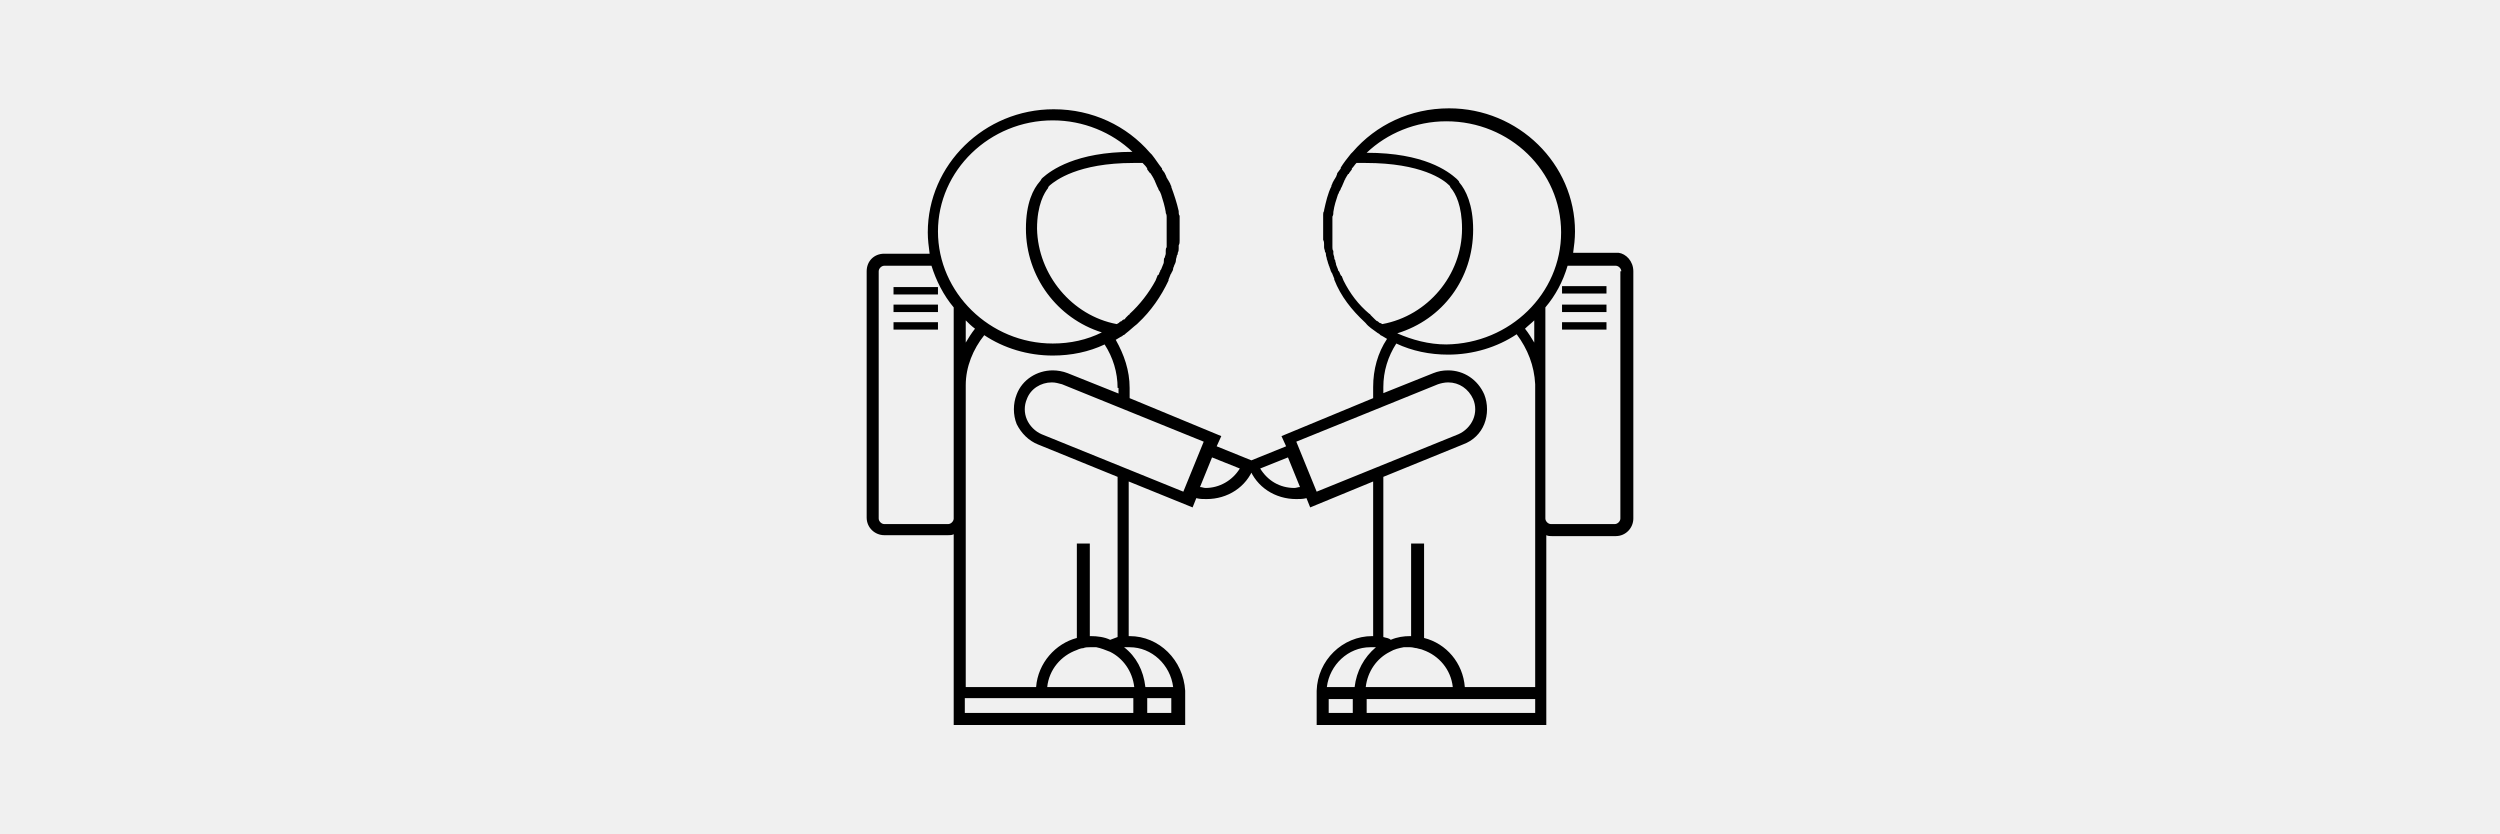
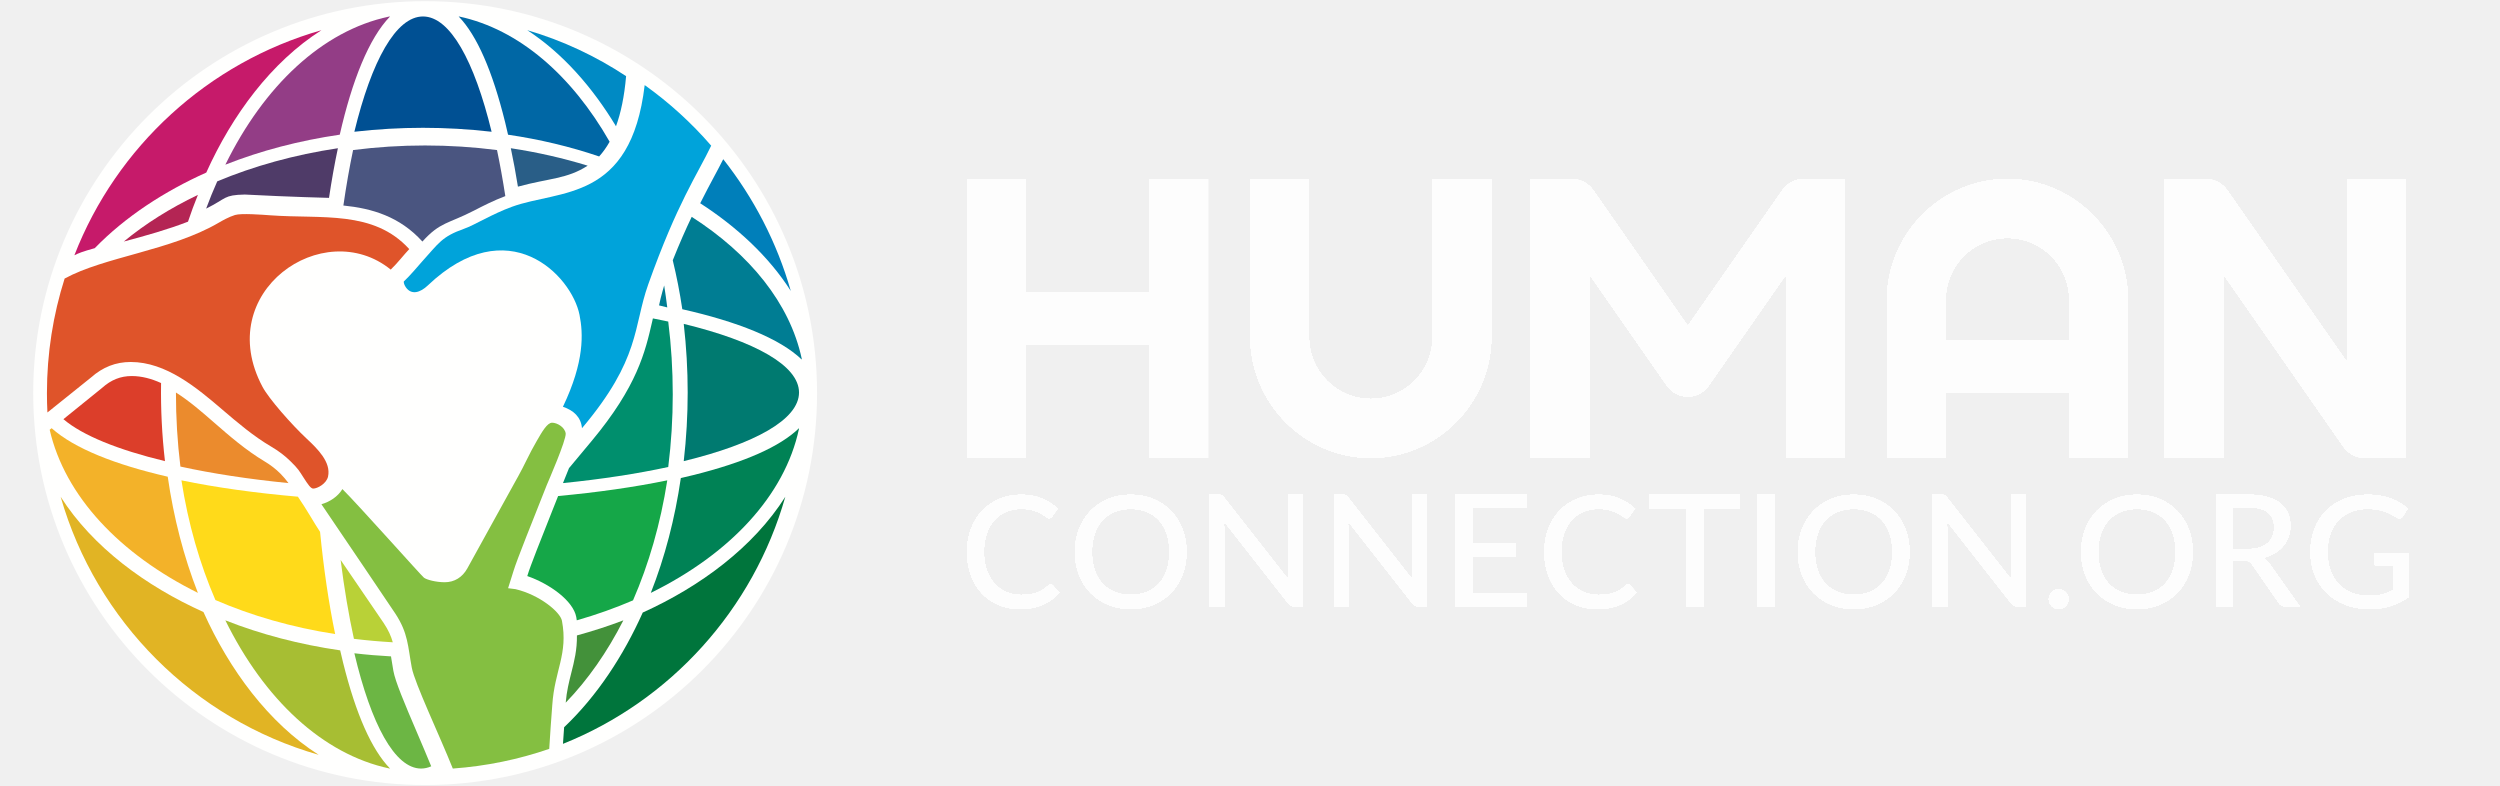
- <svg xmlns="http://www.w3.org/2000/svg" version="1.1" x="0px" y="0px" viewBox="0 0 270 90" enable-background="new 0 0 90 90" xml:space="preserve" id="svg4" width="270" height="90">
-   <defs id="defs8" />
-   <path d="m 168.7,30.9 h 4.8 v 0.8 h -4.8 z m 0,2.8 h 4.8 v -0.8 h -4.8 z m 0,1.9 h 4.8 v -0.8 h -4.8 z m 7.7,-6.3 V 56 c 0,1 -0.8,1.9 -1.9,1.9 h -6.9 c -0.2,0 -0.4,0 -0.6,-0.1 v 17.2 0 3.3 h -8.8 -4.2 -4.1 -3.5 -4.2 v -3.7 c 0.1,-3.3 2.8,-5.9 6,-5.9 0,0 0,0 0.1,0 V 52 l -6.8,2.8 -0.4,-1 c -0.4,0.1 -0.7,0.1 -1.1,0.1 -2.3,0 -4.3,-1.3 -5.1,-3.4 l -0.2,-0.6 4.2,-1.7 -0.5,-1.1 9.9,-4.1 v -1.2 c 0,-1.9 0.5,-3.7 1.5,-5.2 -0.2,-0.1 -0.3,-0.2 -0.5,-0.3 v 0 l -0.2,-0.1 c 0,0 -0.1,-0.1 -0.1,-0.1 -0.1,-0.1 -0.2,-0.1 -0.3,-0.2 -0.4,-0.3 -0.9,-0.6 -1.2,-1 0,0 -0.1,-0.1 -0.1,-0.1 -1.4,-1.3 -2.6,-2.8 -3.3,-4.6 0,0 0,-0.1 0,-0.1 -0.1,-0.2 -0.1,-0.3 -0.2,-0.5 0,-0.1 -0.1,-0.1 -0.1,-0.2 -0.1,-0.1 -0.1,-0.3 -0.2,-0.5 0,-0.1 -0.1,-0.2 -0.1,-0.3 -0.1,-0.2 -0.1,-0.4 -0.2,-0.6 0,-0.2 -0.1,-0.3 -0.1,-0.5 0,-0.1 0,-0.2 -0.1,-0.3 0,-0.2 -0.1,-0.3 -0.1,-0.5 0,-0.1 0,-0.2 0,-0.3 0,-0.2 0,-0.3 -0.1,-0.5 0,-0.1 0,-0.2 0,-0.2 0,-0.3 0,-0.5 0,-0.8 0,-0.2 0,-0.4 0,-0.6 0,-0.1 0,-0.2 0,-0.3 0,-0.1 0,-0.2 0,-0.3 0,-0.1 0,-0.2 0,-0.3 0,-0.1 0,-0.2 0,-0.2 0,-0.1 0,-0.3 0.1,-0.4 0,0 0,-0.1 0,-0.1 0.2,-0.9 0.4,-1.8 0.8,-2.6 0,0 0,0 0,-0.1 0.1,-0.1 0.1,-0.3 0.2,-0.4 0,-0.1 0.1,-0.1 0.1,-0.2 0.1,-0.1 0.1,-0.2 0.2,-0.3 0,-0.1 0.1,-0.2 0.1,-0.3 0,-0.1 0.1,-0.2 0.1,-0.2 0.1,-0.1 0.2,-0.3 0.3,-0.4 0,0 0,0 0,-0.1 0.3,-0.5 0.7,-1 1.1,-1.5 l 0.2,-0.2 v 0 c 2.5,-2.9 6.2,-4.7 10.4,-4.7 7.5,0 13.6,6 13.6,13.3 0,0.8 -0.1,1.6 -0.2,2.3 h 4.9 c 0.8,0.1 1.6,0.9 1.6,2 z m -18.5,-4.6 c 0,-2.5 -0.7,-3.8 -1.2,-4.4 0,0 -0.1,-0.1 -0.1,-0.2 L 156.5,20 c -0.6,-0.6 -3,-2.4 -9,-2.4 0,0 -0.4,0 -1,0 -0.2,0.2 -0.3,0.4 -0.5,0.6 0,0 0,0 0,0.1 -0.1,0.1 -0.2,0.3 -0.3,0.4 0,0 0,0.1 -0.1,0.1 -0.1,0.1 -0.1,0.2 -0.2,0.3 0,0.1 -0.1,0.1 -0.1,0.2 0,0.1 -0.1,0.1 -0.1,0.2 -0.1,0.2 -0.2,0.5 -0.3,0.7 0,0 0,0 0,0 -0.1,0.1 -0.1,0.3 -0.2,0.4 0,0 0,0 0,0 -0.1,0.1 -0.1,0.3 -0.2,0.4 0,0 0,0 0,0 -0.2,0.6 -0.4,1.2 -0.5,1.9 0,0 0,0 0,0.1 0,0.1 0,0.2 -0.1,0.4 0,0.1 0,0.1 0,0.2 0,0.1 0,0.2 0,0.3 0,0.1 0,0.2 0,0.3 0,0.1 0,0.2 0,0.2 0,0.2 0,0.4 0,0.6 0,0.2 0,0.5 0,0.7 0,0.1 0,0.1 0,0.2 0,0.2 0,0.3 0,0.5 0,0.1 0,0.2 0,0.3 0,0.1 0,0.3 0.1,0.4 0,0.1 0,0.2 0,0.3 0,0.1 0.1,0.3 0.1,0.4 0,0.1 0,0.2 0.1,0.3 0,0.2 0.1,0.3 0.1,0.5 0.1,0.2 0.1,0.3 0.2,0.5 0,0.1 0,0.1 0.1,0.2 0.1,0.1 0.1,0.3 0.2,0.4 0,0 0,0.1 0.1,0.1 0.1,0.2 0.1,0.3 0.2,0.5 0,0 0,0 0,0 0.7,1.4 1.6,2.6 2.8,3.6 0,0 0.1,0 0.1,0.1 0.1,0.1 0.2,0.2 0.3,0.3 0.1,0.1 0.1,0.1 0.2,0.2 0.1,0.1 0.2,0.2 0.3,0.2 0.1,0.1 0.2,0.2 0.3,0.2 0.1,0 0.1,0.1 0.2,0.1 4.9,-0.9 8.6,-5.3 8.6,-10.3 z m -8.6,17.8 5.5,-2.2 c 0.5,-0.2 1,-0.3 1.6,-0.3 1.7,0 3.2,1 3.9,2.6 0.4,1 0.4,2.2 0,3.2 -0.4,1 -1.2,1.8 -2.3,2.2 l -8.6,3.5 v 17.3 c 0.3,0.1 0.6,0.1 0.8,0.3 0.7,-0.3 1.4,-0.4 2.1,-0.4 0,0 0.1,0 0.1,0 v -10 h 0.7 0.7 v 10.2 c 2.4,0.6 4.2,2.7 4.4,5.3 h 7.6 V 56.1 c 0,-0.1 0,-0.1 0,-0.1 V 41.5 c -0.1,-2 -0.8,-3.8 -2,-5.4 -2.1,1.4 -4.7,2.2 -7.4,2.2 -2,0 -3.9,-0.4 -5.6,-1.2 -0.9,1.4 -1.4,3 -1.4,4.7 v 0.7 z M 165.7,37 v -2.4 c -0.3,0.3 -0.7,0.6 -1,0.9 0.4,0.5 0.7,1 1,1.5 z m -12,33.2 c -0.2,-0.1 -0.4,-0.1 -0.7,-0.2 -0.2,0 -0.4,-0.1 -0.7,-0.1 0,0 -0.1,0 -0.1,0 -0.2,0 -0.4,0 -0.6,0 -0.5,0.1 -1,0.2 -1.5,0.5 -1.4,0.7 -2.4,2.1 -2.6,3.8 h 2.3 2.5 0.3 0.4 0.7 0.2 3 c -0.2,-1.9 -1.5,-3.4 -3.2,-4 z m -13.3,-17.6 -1.3,-3.2 -3,1.2 c 0.8,1.3 2.1,2.1 3.7,2.1 0.2,0 0.4,-0.1 0.6,-0.1 z m 17.1,-5.7 c 0.7,-0.3 1.3,-0.9 1.6,-1.6 0.3,-0.7 0.3,-1.5 0,-2.2 -0.5,-1.1 -1.5,-1.8 -2.7,-1.8 -0.4,0 -0.8,0.1 -1.1,0.2 l -15.3,6.2 2.2,5.4 z m -11.4,28.6 h -2.6 V 77 h 2.6 z m 0.2,-1.3 c 0.2,-1.7 1,-3.2 2.3,-4.3 -0.2,0 -0.4,0 -0.6,0 -2.4,0 -4.4,1.9 -4.7,4.3 z m 19.5,1.3 h -7.6 v 0 H 154 v 0 h -4.1 -2.3 V 77 h 2.3 4.1 4.2 7.6 z m 2.8,-50.4 c 0,-6.6 -5.5,-12 -12.4,-12 -3.3,0 -6.4,1.3 -8.6,3.4 6.2,0 8.8,2 9.7,2.8 l 0.1,0.1 c 0.1,0.1 0.2,0.2 0.2,0.3 0.7,0.8 1.5,2.4 1.5,5.1 0,5.3 -3.3,9.7 -8.2,11.2 1.6,0.7 3.4,1.2 5.3,1.2 6.9,-0.1 12.4,-5.5 12.4,-12.1 z m 6.5,4.2 c 0,-0.3 -0.3,-0.6 -0.6,-0.6 h -5.2 c -0.5,1.7 -1.3,3.2 -2.4,4.5 V 56 c 0,0.3 0.3,0.6 0.6,0.6 h 6.9 c 0.3,0 0.6,-0.3 0.6,-0.6 V 29.3 Z m -73.8,2.5 H 96.5 V 31 h 4.8 z m 0,1.1 h -4.8 v 0.8 h 4.8 z m 0,1.9 h -4.8 v 0.8 h 4.8 z m -5.8,-7.4 h 4.9 c -0.1,-0.8 -0.2,-1.5 -0.2,-2.3 0,-7.3 6.1,-13.3 13.6,-13.3 4.2,0 7.9,1.8 10.4,4.7 v 0 l 0.2,0.2 c 0.4,0.5 0.7,1 1.1,1.5 0,0 0,0 0,0.1 0.1,0.1 0.2,0.3 0.3,0.4 0,0.1 0.1,0.2 0.1,0.2 0,0.1 0.1,0.2 0.1,0.3 0.1,0.1 0.1,0.2 0.2,0.3 0,0.1 0.1,0.1 0.1,0.2 0.1,0.1 0.1,0.3 0.2,0.4 0,0 0,0 0,0.1 0.3,0.8 0.6,1.7 0.8,2.6 0,0 0,0.1 0,0.1 0,0.1 0,0.3 0.1,0.4 0,0.1 0,0.2 0,0.2 0,0.1 0,0.2 0,0.3 0,0.1 0,0.2 0,0.3 0,0.1 0,0.2 0,0.3 0,0.2 0,0.4 0,0.6 0,0.3 0,0.5 0,0.8 0,0.1 0,0.2 0,0.2 0,0.2 0,0.3 -0.1,0.5 0,0.1 0,0.2 0,0.3 0,0.2 0,0.3 -0.1,0.5 0,0.1 0,0.2 -0.1,0.3 0,0.2 -0.1,0.3 -0.1,0.5 0,0.2 -0.1,0.4 -0.2,0.6 0,0.1 -0.1,0.2 -0.1,0.3 0,0.2 -0.1,0.3 -0.2,0.5 0,0.1 -0.1,0.1 -0.1,0.2 -0.1,0.2 -0.1,0.3 -0.2,0.5 0,0 0,0.1 0,0.1 -0.8,1.7 -1.9,3.3 -3.3,4.6 0,0 -0.1,0.1 -0.1,0.1 -0.4,0.3 -0.8,0.7 -1.2,1 -0.1,0.1 -0.2,0.2 -0.3,0.2 0,0 -0.1,0.1 -0.1,0.1 l -0.2,0.1 v 0 c -0.2,0.1 -0.3,0.2 -0.5,0.3 0.9,1.6 1.5,3.3 1.5,5.2 V 43 l 9.9,4.1 -0.5,1.1 4.2,1.7 -0.2,0.6 c -0.8,2.1 -2.8,3.4 -5.1,3.4 -0.4,0 -0.7,0 -1.1,-0.1 l -0.4,1 -6.9,-2.8 v 16.7 c 0,0 0,0 0.1,0 3.2,0 5.8,2.6 6,5.9 v 3.7 h -4.2 -3.5 -4.3 -4.2 -8.8 V 75 75 57.7 c -0.2,0.1 -0.4,0.1 -0.6,0.1 h -6.9 c -1,0 -1.9,-0.8 -1.9,-1.9 V 29.3 c 0,-1.1 0.8,-1.9 1.9,-1.9 z m 25.1,7.6 c 0.1,0 0.1,-0.1 0.2,-0.1 0.1,-0.1 0.2,-0.2 0.3,-0.2 0.1,-0.1 0.2,-0.2 0.3,-0.2 0.1,0 0.1,-0.1 0.2,-0.2 0.1,-0.1 0.2,-0.2 0.3,-0.3 0,0 0.1,0 0.1,-0.1 1.1,-1 2.1,-2.3 2.8,-3.6 0,0 0,0 0,0 0.1,-0.2 0.1,-0.3 0.2,-0.5 0,0 0,-0.1 0.1,-0.1 0.1,-0.1 0.1,-0.3 0.2,-0.4 0,-0.1 0,-0.1 0.1,-0.2 0.1,-0.2 0.1,-0.3 0.2,-0.5 0.1,-0.2 0.1,-0.3 0.1,-0.5 0,-0.1 0,-0.2 0.1,-0.3 0,-0.1 0.1,-0.3 0.1,-0.4 0,-0.1 0,-0.2 0,-0.3 0,-0.1 0,-0.3 0.1,-0.4 0,-0.1 0,-0.2 0,-0.3 0,-0.2 0,-0.3 0,-0.5 0,-0.1 0,-0.1 0,-0.2 0,-0.2 0,-0.5 0,-0.7 0,-0.2 0,-0.4 0,-0.6 0,-0.1 0,-0.2 0,-0.2 0,-0.1 0,-0.2 0,-0.3 0,-0.1 0,-0.2 0,-0.3 0,-0.1 0,-0.1 0,-0.2 0,-0.1 0,-0.2 -0.1,-0.4 0,0 0,0 0,-0.1 -0.1,-0.6 -0.3,-1.3 -0.5,-1.9 0,0 0,0 0,0 -0.1,-0.2 -0.1,-0.3 -0.2,-0.4 0,0 0,0 0,0 -0.1,-0.1 -0.1,-0.3 -0.2,-0.4 0,0 0,0 0,0 -0.1,-0.2 -0.2,-0.5 -0.3,-0.7 0,-0.1 -0.1,-0.1 -0.1,-0.2 0,-0.1 -0.1,-0.1 -0.1,-0.2 -0.1,-0.1 -0.1,-0.2 -0.2,-0.3 0,0 0,-0.1 -0.1,-0.1 -0.1,-0.1 -0.2,-0.3 -0.3,-0.4 0,0 0,0 0,-0.1 -0.1,-0.2 -0.3,-0.4 -0.5,-0.6 -0.6,0 -1,0 -1,0 -6,0 -8.4,1.9 -9,2.4 l -0.1,0.1 c -0.1,0.1 -0.1,0.1 -0.1,0.2 -0.4,0.5 -1.2,1.8 -1.2,4.4 0.1,5 3.8,9.4 8.6,10.3 z m 0.1,6.9 c 0,-1.7 -0.5,-3.3 -1.4,-4.7 -1.7,0.8 -3.6,1.2 -5.6,1.2 -2.7,0 -5.3,-0.8 -7.4,-2.2 -1.2,1.5 -2,3.4 -2,5.4 V 56 c 0,0.1 0,0.1 0,0.1 v 18.1 h 7.6 c 0.2,-2.6 2.1,-4.7 4.4,-5.3 V 58.7 h 0.7 0.7 v 10 c 0,0 0.1,0 0.1,0 0.7,0 1.5,0.1 2.1,0.4 0.3,-0.1 0.5,-0.2 0.8,-0.3 V 51.5 L 112.1,48 c -1,-0.4 -1.8,-1.2 -2.3,-2.2 -0.4,-1 -0.4,-2.2 0,-3.2 0.6,-1.6 2.2,-2.6 3.9,-2.6 0.5,0 1.1,0.1 1.6,0.3 l 5.5,2.2 v -0.6 z m -15.4,-6.4 c -0.4,-0.3 -0.7,-0.6 -1,-0.9 V 37 c 0.3,-0.5 0.6,-1 1,-1.5 z m 7.8,38.7 h 3 0.2 0.7 0.4 0.3 2.5 2.3 c -0.2,-1.7 -1.2,-3.1 -2.6,-3.8 -0.5,-0.2 -1,-0.4 -1.5,-0.5 -0.2,0 -0.4,0 -0.6,0 0,0 -0.1,0 -0.1,0 -0.2,0 -0.5,0 -0.7,0.1 -0.2,0 -0.5,0.1 -0.7,0.2 -1.7,0.6 -3,2.1 -3.2,4 z m 17.1,-21.5 c 1.5,0 2.9,-0.8 3.7,-2.1 l -3,-1.2 -1.3,3.2 c 0.2,0 0.4,0.1 0.6,0.1 z m -2.4,0.4 2.2,-5.4 -15.3,-6.2 c -0.4,-0.1 -0.7,-0.2 -1.1,-0.2 -1.2,0 -2.3,0.7 -2.7,1.8 -0.3,0.7 -0.3,1.5 0,2.2 0.3,0.7 0.9,1.3 1.6,1.6 z M 123.9,77 h 2.6 v -1.6 h -2.6 z m 2.8,-2.8 c -0.3,-2.4 -2.3,-4.3 -4.7,-4.3 -0.2,0 -0.4,0 -0.6,0 1.3,1 2.1,2.5 2.3,4.3 z M 104.2,77 h 7.6 4.2 4.1 2.3 v -1.6 h -2.3 -4.1 v 0 h -4.2 v 0 h -7.6 z m 9.5,-39.9 c 1.9,0 3.7,-0.4 5.3,-1.2 -4.8,-1.5 -8.2,-6 -8.2,-11.2 0,-2.8 0.8,-4.3 1.5,-5.1 0,0 0.1,-0.1 0.2,-0.3 l 0.1,-0.1 c 0.9,-0.8 3.6,-2.8 9.7,-2.8 -2.2,-2.1 -5.3,-3.4 -8.6,-3.4 -6.8,0 -12.4,5.4 -12.4,12 0,6.6 5.6,12.1 12.4,12.1 z M 94.9,56 c 0,0.3 0.3,0.6 0.6,0.6 h 6.9 c 0.3,0 0.6,-0.3 0.6,-0.6 V 33.2 c -1.1,-1.3 -1.9,-2.9 -2.4,-4.5 h -5.1 c -0.3,0 -0.6,0.3 -0.6,0.6 z" id="path2" style="fill:#000000" />
+ <svg xmlns="http://www.w3.org/2000/svg" xmlns:xlink="http://www.w3.org/1999/xlink" width="828" height="260" viewBox="0 0 828 260">
+   <defs>
+     <path id="logo-horizontal-dark-a" d="M60.394,92.95 L60.394,55.319 L20.018,55.319 L20.018,92.95 L0,92.95 L0.001,0 L20.018,0 L20.018,37.631 L60.394,37.631 L60.394,0 L80.411,0 L80.411,92.95 L60.394,92.95 Z M134.02,92.95 C111.848,92.95 93.813,74.826 93.813,52.548 L93.813,0 L113.83,0 L113.83,52.548 C113.83,63.733 122.887,72.833 134.02,72.833 C145.151,72.833 154.205,63.733 154.205,52.548 L154.207,0 L174.224,0 L174.224,52.548 C174.224,74.826 156.191,92.95 134.02,92.95 Z M365.063,92.95 L365.063,71.172 L324.682,71.172 L324.682,92.95 L304.669,92.95 L304.669,40.404 C304.669,18.125 322.702,0 344.875,0 C367.043,0 385.08,18.125 385.08,40.404 L385.08,92.95 L365.063,92.95 Z M324.682,53.483 L365.063,53.483 L365.063,40.406 C365.063,29.217 356.003,20.116 344.875,20.116 C333.738,20.116 324.682,29.217 324.682,40.406 L324.682,53.483 Z M463.103,92.95 C460.605,92.927 458.224,91.834 456.559,89.98 C456.3,89.692 456.059,89.393 455.851,89.091 L416.711,32.921 L416.711,92.95 L396.695,92.95 L396.695,0 L410.625,0 C413.146,0 415.56,1.098 417.248,2.975 C417.502,3.261 417.743,3.56 417.955,3.866 L457.09,60.032 L457.095,0 L477.107,0 L477.107,92.95 L463.103,92.95 Z M271.256,92.95 L271.256,32.929 L246.044,69.102 C244.393,71.343 241.813,72.652 238.993,72.652 C236.177,72.652 233.597,71.343 231.919,69.059 L206.739,32.929 L206.739,92.95 L186.733,92.95 L186.733,0.007 L200.331,0.007 C200.437,0.002 200.543,0 200.65,0 C203.156,0 205.574,1.088 207.275,2.983 C207.53,3.265 207.765,3.561 207.983,3.874 L238.993,48.379 L270.017,3.867 C270.225,3.574 270.461,3.273 270.72,2.983 C272.426,1.088 274.84,0 277.346,0 C277.452,0 291.263,0.007 291.263,0.007 L291.267,92.95 L271.256,92.95 Z M28.02,134.201 C28.347,134.201 28.63,134.332 28.872,134.593 L31.271,137.229 C29.757,139.075 27.9,140.498 25.698,141.499 C23.495,142.499 20.864,143 17.802,143 C15.085,143 12.629,142.525 10.437,141.577 C8.244,140.628 6.373,139.305 4.825,137.609 C3.277,135.912 2.086,133.888 1.252,131.538 C0.417,129.188 0,126.604 0,123.784 C0,120.965 0.443,118.376 1.329,116.016 C2.215,113.658 3.462,111.631 5.07,109.933 C6.678,108.236 8.605,106.918 10.85,105.978 C13.094,105.038 15.566,104.569 18.267,104.569 C20.951,104.569 23.32,105.009 25.375,105.887 C27.431,106.766 29.215,107.937 30.729,109.399 L28.743,112.244 C28.605,112.436 28.441,112.601 28.252,112.74 C28.063,112.88 27.805,112.949 27.478,112.949 C27.134,112.949 26.743,112.788 26.304,112.466 C25.866,112.144 25.306,111.788 24.627,111.396 C23.948,111.004 23.096,110.648 22.073,110.325 C21.049,110.004 19.772,109.842 18.241,109.842 C16.47,109.842 14.844,110.156 13.365,110.783 C11.885,111.409 10.613,112.323 9.546,113.524 C8.479,114.725 7.65,116.186 7.057,117.91 C6.463,119.633 6.167,121.59 6.167,123.784 C6.167,125.995 6.476,127.966 7.095,129.698 C7.714,131.43 8.566,132.892 9.65,134.083 C10.733,135.276 12.006,136.186 13.468,136.812 C14.93,137.438 16.504,137.752 18.189,137.752 C19.222,137.752 20.146,137.695 20.964,137.583 C21.78,137.47 22.533,137.286 23.221,137.034 C23.909,136.782 24.558,136.463 25.169,136.081 C25.779,135.699 26.386,135.228 26.988,134.671 C27.332,134.358 27.676,134.201 28.02,134.201 Z M73.264,123.798 C73.264,126.585 72.812,129.154 71.909,131.505 C71.005,133.856 69.732,135.881 68.091,137.58 C66.449,139.278 64.477,140.606 62.175,141.564 C59.873,142.521 57.315,143 54.501,143 C51.704,143 49.154,142.521 46.852,141.564 C44.55,140.606 42.574,139.278 40.924,137.58 C39.273,135.881 37.996,133.856 37.093,131.505 C36.189,129.154 35.738,126.585 35.738,123.798 C35.738,121.011 36.189,118.442 37.093,116.09 C37.996,113.739 39.273,111.71 40.924,110.003 C42.574,108.297 44.55,106.964 46.852,106.005 C49.154,105.048 51.704,104.569 54.501,104.569 C57.315,104.569 59.873,105.048 62.175,106.005 C64.477,106.964 66.449,108.297 68.091,110.003 C69.732,111.71 71.005,113.739 71.909,116.09 C72.812,118.442 73.264,121.011 73.264,123.798 Z M67.035,123.798 C67.035,121.638 66.744,119.696 66.163,117.972 C65.58,116.247 64.746,114.784 63.661,113.582 C62.575,112.38 61.259,111.458 59.713,110.813 C58.166,110.168 56.429,109.846 54.501,109.846 C52.59,109.846 50.861,110.168 49.315,110.813 C47.769,111.458 46.449,112.38 45.354,113.582 C44.259,114.784 43.417,116.247 42.826,117.972 C42.236,119.696 41.94,121.638 41.94,123.798 C41.94,125.975 42.236,127.925 42.826,129.65 C43.417,131.375 44.259,132.833 45.354,134.026 C46.449,135.22 47.769,136.134 49.315,136.77 C50.861,137.405 52.59,137.723 54.501,137.723 C56.429,137.723 58.166,137.405 59.713,136.77 C61.259,136.134 62.575,135.22 63.661,134.026 C64.746,132.833 65.58,131.375 66.163,129.65 C66.744,127.925 67.035,125.975 67.035,123.798 Z M111.682,104.569 L111.682,142.106 L108.561,142.106 C108.088,142.106 107.685,142.023 107.354,141.858 C107.021,141.694 106.707,141.419 106.409,141.037 L85.658,114.553 C85.71,115.057 85.75,115.556 85.776,116.052 C85.803,116.546 85.815,117.003 85.815,117.421 L85.815,142.106 L80.411,142.106 L80.411,104.569 L83.611,104.569 C83.874,104.569 84.097,104.582 84.28,104.608 C84.465,104.634 84.635,104.682 84.792,104.751 C84.95,104.821 85.098,104.925 85.238,105.064 C85.378,105.203 85.527,105.377 85.684,105.585 L106.461,132.096 C106.409,131.558 106.37,131.027 106.344,130.506 C106.317,129.985 106.304,129.498 106.304,129.046 L106.304,104.569 L111.682,104.569 Z M152.781,104.569 L152.781,142.106 L149.659,142.106 C149.187,142.106 148.785,142.023 148.452,141.858 C148.12,141.694 147.805,141.419 147.508,141.037 L126.758,114.553 C126.81,115.057 126.849,115.556 126.876,116.052 C126.902,116.546 126.915,117.003 126.915,117.421 L126.915,142.106 L121.51,142.106 L121.51,104.569 L124.711,104.569 C124.973,104.569 125.197,104.582 125.38,104.608 C125.564,104.634 125.734,104.682 125.891,104.751 C126.049,104.821 126.197,104.925 126.338,105.064 C126.477,105.203 126.626,105.377 126.783,105.585 L147.56,132.096 C147.508,131.558 147.469,131.027 147.442,130.506 C147.416,129.985 147.403,129.498 147.403,129.046 L147.403,104.569 L152.781,104.569 Z M185.839,137.18 L185.811,142.106 L161.716,142.106 L161.716,104.569 L185.811,104.569 L185.811,109.495 L168.023,109.495 L168.023,120.809 L182.241,120.809 L182.241,125.579 L168.023,125.579 L168.023,137.18 L185.839,137.18 Z M219.22,134.201 C219.548,134.201 219.83,134.332 220.072,134.593 L222.471,137.229 C220.955,139.075 219.097,140.498 216.898,141.499 C214.694,142.499 212.063,143 209.003,143 C206.285,143 203.826,142.525 201.636,141.577 C199.441,140.628 197.57,139.305 196.022,137.609 C194.474,135.912 193.285,133.888 192.448,131.538 C191.614,129.188 191.2,126.604 191.2,123.784 C191.2,120.965 191.642,118.376 192.525,116.016 C193.413,113.658 194.66,111.631 196.268,109.933 C197.875,108.236 199.801,106.918 202.05,105.978 C204.295,105.038 206.763,104.569 209.467,104.569 C212.149,104.569 214.517,105.009 216.575,105.887 C218.628,106.766 220.413,107.937 221.929,109.399 L219.944,112.244 C219.803,112.436 219.639,112.601 219.452,112.74 C219.261,112.88 219.006,112.949 218.678,112.949 C218.332,112.949 217.941,112.788 217.504,112.466 C217.066,112.144 216.506,111.788 215.828,111.396 C215.145,111.004 214.294,110.648 213.274,110.325 C212.249,110.004 210.97,109.842 209.44,109.842 C207.669,109.842 206.043,110.156 204.563,110.783 C203.084,111.409 201.813,112.323 200.743,113.524 C199.678,114.725 198.849,116.186 198.253,117.91 C197.661,119.633 197.365,121.59 197.365,123.784 C197.365,125.995 197.675,127.966 198.294,129.698 C198.913,131.43 199.764,132.892 200.848,134.083 C201.932,135.276 203.207,136.186 204.668,136.812 C206.13,137.438 207.701,137.752 209.39,137.752 C210.419,137.752 211.343,137.695 212.163,137.583 C212.978,137.47 213.734,137.286 214.421,137.034 C215.109,136.782 215.76,136.463 216.37,136.081 C216.98,135.699 217.585,135.228 218.187,134.671 C218.533,134.358 218.874,134.201 219.22,134.201 Z M256.422,109.653 L244.376,109.653 L244.376,142.106 L238.125,142.106 L238.125,109.653 L226.045,109.653 L226.045,104.569 L256.422,104.569 L256.422,109.653 Z M261.783,142.106 L261.783,104.569 L268.037,104.569 L268.037,142.106 L261.783,142.106 Z M312.71,123.798 C312.71,126.585 312.26,129.154 311.358,131.505 C310.452,133.856 309.183,135.881 307.541,137.58 C305.9,139.278 303.927,140.606 301.623,141.564 C299.319,142.521 296.762,143 293.948,143 C291.152,143 288.604,142.521 286.3,141.564 C283.996,140.606 282.023,139.278 280.372,137.58 C278.721,135.881 277.443,133.856 276.542,131.505 C275.636,129.154 275.185,126.585 275.185,123.798 C275.185,121.011 275.636,118.442 276.542,116.09 C277.443,113.739 278.721,111.71 280.372,110.003 C282.023,108.297 283.996,106.964 286.3,106.005 C288.604,105.048 291.152,104.569 293.948,104.569 C296.762,104.569 299.319,105.048 301.623,106.005 C303.927,106.964 305.9,108.297 307.541,110.003 C309.183,111.71 310.452,113.739 311.358,116.09 C312.26,118.442 312.71,121.011 312.71,123.798 Z M306.484,123.798 C306.484,121.638 306.194,119.696 305.61,117.972 C305.026,116.247 304.194,114.784 303.108,113.582 C302.023,112.38 300.708,111.458 299.163,110.813 C297.613,110.168 295.879,109.846 293.948,109.846 C292.039,109.846 290.31,110.168 288.76,110.813 C287.215,111.458 285.895,112.38 284.801,113.582 C283.706,114.784 282.865,116.247 282.272,117.972 C281.683,119.696 281.389,121.638 281.389,123.798 C281.389,125.975 281.683,127.925 282.272,129.65 C282.865,131.375 283.706,132.833 284.801,134.026 C285.895,135.22 287.215,136.134 288.76,136.77 C290.31,137.405 292.039,137.723 293.948,137.723 C295.879,137.723 297.613,137.405 299.163,136.77 C300.708,136.134 302.023,135.22 303.108,134.026 C304.194,132.833 305.026,131.375 305.61,129.65 C306.194,127.925 306.484,125.975 306.484,123.798 Z M351.129,104.569 L351.129,142.106 L348.009,142.106 C347.537,142.106 347.134,142.023 346.801,141.858 C346.467,141.694 346.152,141.419 345.856,141.037 L325.103,114.553 C325.159,115.057 325.196,115.556 325.223,116.052 C325.251,116.546 325.265,117.003 325.265,117.421 L325.265,142.106 L319.858,142.106 L319.858,104.569 L323.057,104.569 C323.321,104.569 323.543,104.582 323.728,104.608 C323.913,104.634 324.08,104.682 324.237,104.751 C324.395,104.821 324.543,104.925 324.686,105.064 C324.825,105.203 324.973,105.377 325.131,105.585 L345.907,132.096 C345.856,131.558 345.819,131.027 345.791,130.506 C345.764,129.985 345.75,129.498 345.75,129.046 L345.75,104.569 L351.129,104.569 Z M358.277,139.438 C358.277,138.943 358.367,138.478 358.549,138.041 C358.726,137.606 358.976,137.226 359.293,136.901 C359.611,136.576 359.988,136.32 360.423,136.133 C360.863,135.945 361.326,135.85 361.826,135.85 C362.32,135.85 362.788,135.945 363.228,136.133 C363.663,136.32 364.045,136.576 364.371,136.901 C364.698,137.226 364.957,137.606 365.143,138.041 C365.334,138.478 365.424,138.943 365.424,139.438 C365.424,139.951 365.334,140.42 365.143,140.848 C364.957,141.275 364.698,141.651 364.371,141.976 C364.045,142.3 363.663,142.552 363.228,142.731 C362.788,142.91 362.32,143 361.826,143 C361.326,143 360.863,142.91 360.423,142.731 C359.988,142.552 359.611,142.3 359.293,141.976 C358.976,141.651 358.726,141.275 358.549,140.848 C358.367,140.42 358.277,139.951 358.277,139.438 Z M406.523,123.798 C406.523,126.585 406.068,129.154 405.167,131.505 C404.266,133.856 402.992,135.881 401.35,137.58 C399.709,139.278 397.736,140.606 395.433,141.564 C393.134,142.521 390.572,143 387.758,143 C384.963,143 382.415,142.521 380.112,141.564 C377.813,140.606 375.836,139.278 374.185,137.58 C372.534,135.881 371.256,133.856 370.355,131.505 C369.449,129.154 368.998,126.585 368.998,123.798 C368.998,121.011 369.449,118.442 370.355,116.09 C371.256,113.739 372.534,111.71 374.185,110.003 C375.836,108.297 377.813,106.964 380.112,106.005 C382.415,105.048 384.963,104.569 387.758,104.569 C390.572,104.569 393.134,105.048 395.433,106.005 C397.736,106.964 399.709,108.297 401.35,110.003 C402.992,111.71 404.266,113.739 405.167,116.09 C406.068,118.442 406.523,121.011 406.523,123.798 Z M400.293,123.798 C400.293,121.638 400.003,119.696 399.419,117.972 C398.84,116.247 398.003,114.784 396.918,113.582 C395.833,112.38 394.518,111.458 392.973,110.813 C391.423,110.168 389.69,109.846 387.758,109.846 C385.85,109.846 384.121,110.168 382.576,110.813 C381.027,111.458 379.707,112.38 378.613,113.582 C377.518,114.784 376.677,116.247 376.088,117.972 C375.495,119.696 375.201,121.638 375.201,123.798 C375.201,125.975 375.495,127.925 376.088,129.65 C376.677,131.375 377.518,132.833 378.613,134.026 C379.707,135.22 381.027,136.134 382.576,136.77 C384.121,137.405 385.85,137.723 387.758,137.723 C389.69,137.723 391.423,137.405 392.973,136.77 C394.518,136.134 395.833,135.22 396.918,134.026 C398.003,132.833 398.84,131.375 399.419,129.65 C400.003,127.925 400.293,125.975 400.293,123.798 Z M442.262,142.106 L436.811,142.106 C435.73,142.106 434.947,141.688 434.464,140.854 L425.699,128.212 C425.4,127.778 425.078,127.465 424.733,127.273 C424.383,127.083 423.863,126.987 423.167,126.987 L419.775,126.987 L419.775,142.106 L413.671,142.106 L413.671,104.569 L424.733,104.569 C427.2,104.569 429.327,104.821 431.108,105.325 C432.894,105.829 434.358,106.546 435.504,107.475 C436.655,108.405 437.502,109.521 438.05,110.825 C438.598,112.129 438.869,113.58 438.869,115.179 C438.869,116.482 438.676,117.698 438.284,118.828 C437.893,119.957 437.327,120.983 436.586,121.903 C435.849,122.825 434.943,123.624 433.861,124.302 C432.784,124.979 431.559,125.51 430.183,125.892 C430.933,126.344 431.573,126.979 432.116,127.795 L442.262,142.106 Z M424.576,122.555 C425.966,122.555 427.186,122.386 428.226,122.047 C429.271,121.708 430.141,121.236 430.836,120.627 C431.532,120.018 432.052,119.293 432.402,118.45 C432.747,117.607 432.922,116.673 432.922,115.647 C432.922,113.597 432.245,112.033 430.887,110.955 C429.534,109.878 427.481,109.339 424.733,109.339 L419.775,109.339 L419.775,122.555 L424.576,122.555 Z M478,124.071 L478,138.953 C474.258,141.651 469.904,143 464.945,143 C461.895,143 459.144,142.525 456.679,141.577 C454.213,140.628 452.112,139.305 450.375,137.609 C448.633,135.912 447.292,133.888 446.352,131.538 C445.412,129.188 444.942,126.604 444.942,123.784 C444.942,120.948 445.394,118.349 446.301,115.991 C447.205,113.632 448.499,111.605 450.191,109.907 C451.877,108.21 453.914,106.897 456.301,105.965 C458.683,105.035 461.365,104.569 464.342,104.569 C465.858,104.569 467.263,104.686 468.563,104.921 C469.858,105.156 471.065,105.482 472.175,105.9 C473.291,106.318 474.318,106.823 475.258,107.414 C476.198,108.006 477.06,108.668 477.843,109.399 L476.092,112.192 C475.816,112.627 475.456,112.897 475.023,113.002 C474.59,113.106 474.12,113.002 473.613,112.688 C473.106,112.392 472.572,112.079 472.01,111.748 C471.443,111.418 470.793,111.108 470.06,110.822 C469.332,110.534 468.484,110.299 467.531,110.117 C466.572,109.933 465.439,109.842 464.134,109.842 C462.148,109.842 460.36,110.169 458.766,110.822 C457.176,111.474 455.812,112.406 454.683,113.615 C453.55,114.825 452.679,116.291 452.071,118.014 C451.462,119.738 451.158,121.661 451.158,123.784 C451.158,126.029 451.476,128.036 452.121,129.802 C452.766,131.568 453.679,133.065 454.863,134.292 C456.047,135.52 457.48,136.456 459.158,137.099 C460.84,137.743 462.715,138.065 464.789,138.065 C466.337,138.065 467.715,137.9 468.927,137.57 C470.134,137.239 471.323,136.777 472.489,136.186 L472.489,128.718 L467.24,128.718 C466.839,128.718 466.526,128.61 466.3,128.392 C466.074,128.175 465.964,127.892 465.964,127.544 L465.964,124.071 L478,124.071 Z" />
+   </defs>
+   <g fill="none" fill-rule="evenodd">
+     <g transform="translate(11)">
+       <path fill="#FFFFFE" d="M259.608,130.196 C259.608,201.885 201.493,260 129.804,260 C58.115,260 0,201.885 0,130.196 C0,58.507 58.115,0.392 129.804,0.392 C201.493,0.392 259.608,58.507 259.608,130.196" />
+       <path fill="#295E87" d="M183.636,54.871 C175.583,52.396 167.068,50.438 158.182,49.091 C159.046,53.157 159.824,57.421 160.538,61.818 C170.84,58.999 176.827,59.308 183.636,54.871" />
+       <path fill="#007D93" d="M207.273,101.143 C208.181,101.367 209.105,101.585 210,101.818 C209.697,99.366 209.345,96.946 208.974,94.545 C208.788,95.2 208.603,95.83 208.408,96.506 C207.963,98.077 207.598,99.613 207.273,101.143" />
+       <path fill="#6CB644" d="M119.288,222.204 C119.017,220.722 118.813,219.371 118.609,218.093 C118.576,217.845 118.535,217.629 118.502,217.394 C114.47,217.176 110.422,216.842 106.364,216.364 C111.915,239.883 119.767,254.545 128.464,254.545 C129.593,254.545 130.716,254.292 131.818,253.801 C130.385,250.29 128.708,246.369 127.356,243.201 C122.773,232.504 119.944,225.751 119.288,222.204" />
+       <path fill="#933D86" d="M63.636,54.545 C75.392,49.892 88.165,46.552 101.529,44.604 C105.614,26.705 111.175,12.664 118.182,5.455 C118.056,5.465 117.945,5.473 117.829,5.489 C95.732,10.202 76.459,28.423 63.636,54.545" />
+       <path fill="#005093" d="M151.818,43.636 C146.098,20.116 138.035,5.455 129.092,5.455 C120.145,5.455 112.074,20.117 106.364,43.636 C121.619,41.894 136.58,41.894 151.818,43.636" />
+       <path fill="#4A5580" d="M128.899,80 C134.798,73.466 137.396,74.179 145.975,69.754 C148.846,68.274 152.39,66.445 156.364,64.949 C155.534,59.589 154.62,54.486 153.609,49.697 C137.846,47.675 121.688,47.678 105.945,49.697 C104.741,55.399 103.669,61.557 102.727,68.065 C112.242,69.029 121.397,71.718 128.899,80" />
+       <path fill="#B9D137" d="M101.818,185.455 C103.006,194.89 104.484,203.669 106.216,211.577 C110.479,212.102 114.773,212.478 119.091,212.727 C118.516,210.683 117.675,208.757 116.116,206.406 C114.239,203.605 107.68,194.012 101.818,185.455" />
+       <path fill="#0067A5" d="M141.111,5.476 C141.041,5.469 140.981,5.461 140.909,5.455 C146.938,11.712 152.08,23.423 156.305,40.515 C156.636,41.854 156.956,43.228 157.265,44.614 C167.767,46.153 177.887,48.576 187.437,51.818 C188.688,50.437 189.855,48.824 190.909,46.945 C178.327,24.913 160.854,9.718 141.111,5.476" />
+       <path fill="#007D93" d="M214.978,102.415 C233.067,106.499 247.268,112.071 254.545,119.091 C254.538,118.968 254.523,118.848 254.516,118.726 C250.59,100.494 237.381,84.182 218.089,71.818 C216.179,75.81 214.104,80.481 211.818,86.202 C213.098,91.486 214.165,96.896 214.978,102.415" />
+       <path fill="#007A70" d="M253.636,129.999 C253.636,121.056 238.974,112.988 215.455,107.273 C217.198,122.524 217.195,137.49 215.455,152.727 C238.974,147.011 253.636,138.945 253.636,129.999" />
+       <path fill="#008F6D" d="M184.909,146.111 L177.452,155.049 C176.885,156.487 176.225,158.137 175.455,160 C188.251,158.709 200.024,156.903 210.322,154.669 C212.319,138.735 212.315,122.417 210.322,106.5 C208.665,106.137 206.969,105.789 205.238,105.455 C205.158,105.785 205.08,106.117 205.012,106.453 C202.702,116.514 200.084,127.923 184.909,146.111" />
+       <path fill="#008255" d="M214.492,158.331 C212.54,171.75 209.208,184.567 204.545,196.364 C230.666,183.508 248.895,164.181 253.621,142.03 C253.624,141.958 253.631,141.887 253.636,141.818 C247.383,147.897 235.675,153.1 218.586,157.356 C217.252,157.692 215.878,158.012 214.492,158.331" />
+       <path fill="#43913A" d="M176.364,232.727 C183.659,225.194 190.107,215.977 195.455,205.455 C190.498,207.352 185.352,209.013 180.076,210.458 C180.15,215.179 179.187,219.032 178.231,222.779 C177.469,225.792 176.682,228.907 176.364,232.727" />
+       <path fill="#C61A6A" d="M20.382,82.192 C30.532,71.734 43.527,63.335 57.318,57.154 C65.905,38.091 78.851,20.558 95.455,10 C57.903,20.715 27.618,48.574 13.636,84.545 C14.945,83.874 16.37,83.301 20.382,82.192" />
+       <path fill="#15A748" d="M163.756,190.408 L163.636,190.793 C171.038,193.351 178.848,198.97 179.859,204.362 C179.929,204.74 179.963,205.088 180.024,205.455 C186.542,203.589 192.769,201.369 198.659,198.838 C203.87,186.868 207.762,173.463 210,159.091 C199.085,161.337 186.866,163.078 173.848,164.286 L171.831,169.368 C168.25,178.379 164.55,187.698 163.756,190.408" />
+       <path fill="#007FBA" d="M220.909,67.32 C233.021,75.143 243.603,84.893 250.909,96.364 C246.315,80.282 238.623,65.517 228.535,52.727 C227.585,54.62 226.582,56.502 225.521,58.478 C224.111,61.118 222.577,63.974 220.909,67.32" />
+       <path fill="#008AC4" d="M163.636,10 C175.378,17.649 185.25,28.946 193.017,41.818 C194.616,37.437 195.781,31.994 196.364,25.224 C186.356,18.606 175.361,13.426 163.636,10" />
+       <path fill="#E1B424" d="M56.383,202.698 C37.282,194.116 19.684,181.166 9.091,164.545 C20.876,205.751 53.344,238.22 94.545,250 C77.934,239.413 64.975,221.826 56.383,202.698" />
+       <path fill="#00753C" d="M201.877,202.876 C195.489,217.159 186.713,230.558 175.837,240.861 C175.699,242.666 175.577,244.492 175.455,246.364 C210.991,232.145 238.467,201.929 249.091,164.545 C238.528,181.227 220.971,194.248 201.877,202.876" />
+       <path fill="#B42554" d="M54.545,64.545 C45.3,68.969 37.041,74.173 30,80 C37.219,78.08 44.698,75.974 51.264,73.419 C52.272,70.406 53.365,67.445 54.545,64.545" />
+       <path fill="#4F3B68" d="M70.081,64.432 C85.745,65.258 97.896,65.529 97.968,65.534 C98.822,59.81 99.801,54.3 100.909,49.091 C86.462,51.259 72.986,55.026 60.95,60.066 C59.637,62.989 58.413,66.001 57.273,69.091 C64.229,65.648 62.941,64.587 70.081,64.432" />
+       <path fill="#EB8B2D" d="M76.701,152.861 C70.357,149.064 64.985,144.379 59.787,139.846 C56.017,136.553 51.795,132.87 47.273,130 C47.261,138.211 47.749,146.421 48.751,154.527 C59.291,156.839 71.384,158.695 84.545,160 C83.772,158.956 82.906,157.897 81.877,156.869 C80.34,155.335 78.65,154.027 76.701,152.861" />
+       <path fill="#F3B229" d="M54.545,196.364 C49.864,184.426 46.508,171.459 44.552,157.886 C27.268,153.911 13.581,148.539 6.105,141.818 L5.455,142.337 C10.518,164.35 28.677,183.535 54.545,196.364" />
+       <path fill="#FFDA1A" d="M87.663,164.503 C73.872,163.308 60.762,161.505 49.091,159.091 C51.313,173.43 55.175,186.798 60.345,198.735 C72.286,203.911 85.656,207.776 100,210 C97.876,199.733 96.202,188.317 95.007,176.151 C93.029,173.205 90.862,169.185 87.663,164.503" />
+       <path fill="#DC3E2A" d="M22.826,128.453 L22.637,128.611 L10,138.83 C16.284,144.193 28.042,148.966 43.636,152.727 C42.634,144.047 42.219,135.46 42.347,126.864 C39.21,125.441 35.959,124.545 32.648,124.545 C28.936,124.545 25.816,125.785 22.826,128.453" />
+       <path fill="#A7BE33" d="M101.668,215.402 C88.25,213.456 75.434,210.111 63.636,205.455 C76.496,231.578 95.823,249.81 117.981,254.526 C118.04,254.534 118.11,254.541 118.182,254.545 C112.1,248.293 106.894,236.586 102.641,219.5 C102.306,218.16 101.986,216.789 101.668,215.402" />
+       <path fill="#DF542A" d="M32.29,119.891 C44.022,119.891 54.194,128.445 62.641,135.669 C67.712,140.004 72.955,144.487 78.961,148.005 C81.48,149.48 83.495,151.091 85.151,152.709 C87.891,155.388 88.081,155.92 89.517,158.151 C90.98,160.425 91.916,161.818 92.733,161.818 C94.108,161.818 97.086,160.234 97.643,157.872 C98.722,153.066 94.146,148.629 90.55,145.266 C85.51,140.557 78.035,132.042 75.947,128.126 C59.212,96.705 96.122,71.225 118.41,89.291 C120.671,87.127 122.752,84.391 124.545,82.501 C112.706,69.494 95.615,72.579 78.423,71.301 C76.016,71.123 68.875,70.571 66.834,71.208 C64.791,71.844 62.655,73.049 61.355,73.812 C45.674,82.976 23.568,85.041 10.403,92.26 C6.604,104.228 4.545,116.971 4.545,130.202 C4.545,132.351 4.599,134.487 4.707,136.612 L19.13,125.038 C23.038,121.573 27.344,119.891 32.29,119.891" />
+       <path fill="#00A3DA" d="M158.584,68.476 C151.86,70.927 146.445,74.434 142.648,75.787 C135.27,78.398 134.324,80.543 128.799,86.615 C127.182,88.417 125.044,91.062 122.739,93.23 C122.7,93.341 122.721,94.138 123.371,95.085 C125.269,97.876 128.229,96.881 130.69,94.537 C157.212,69.339 178.315,91.106 180.941,104.3 C182.161,110.415 182.633,119.705 175.44,134.726 C178.977,135.911 181.405,138.111 181.756,141.818 C201.217,118.763 198.674,108.262 203.699,94.183 C213.35,67.087 219.903,57.946 224.545,48.247 C218.04,40.719 210.64,33.978 202.521,28.182 C197.958,66.911 174.337,62.74 158.584,68.476" />
+       <path fill="#84BF41" d="M171.919,233.449 C172.704,221.897 177.196,216.687 175.118,205.6 C174.573,202.708 167.726,197.02 159.757,195.133 L157.282,194.816 L159.039,189.223 C160.125,185.556 165.53,172.19 170.083,160.666 C170.579,159.488 176.525,145.832 176.36,143.583 C176.077,141.454 173.491,140 171.864,140 C170.232,140 168.539,142.977 166.724,146.129 C164.293,150.278 162.711,154.048 160.471,158.045 C160.469,158.042 160.466,158.04 160.463,158.037 C158.099,162.254 155.699,166.632 152.995,171.552 C150.263,176.548 147.255,182.014 143.759,188.29 C142.125,191.22 139.481,192.837 136.298,192.837 C133.386,192.837 130.303,192.016 129.411,191.329 C128.519,190.642 107.466,166.973 102.407,161.987 C100.866,164.488 98.262,166.197 95.455,167.002 C103.021,178.207 117.218,199.086 119.936,203.228 C124.22,209.751 124.062,214.045 125.389,221.158 C126.346,226.266 134.62,243.691 138.97,254.545 C150.075,253.746 160.793,251.511 170.908,248.025 C171.186,242.832 171.604,238.034 171.919,233.449" />
+     </g>
+     <g transform="translate(320 59)" style="mix-blend-mode:lighten">
+       <mask id="logo-horizontal-dark-b" fill="#fff">
+         <use xlink:href="#logo-horizontal-dark-a" />
+       </mask>
+       <use fill="#1A1919" xlink:href="#logo-horizontal-dark-a" />
+       <g fill="#FFF" fill-opacity=".99" mask="url(#logo-horizontal-dark-b)">
+         <rect width="478" height="143" />
+       </g>
+     </g>
+   </g>
</svg>
